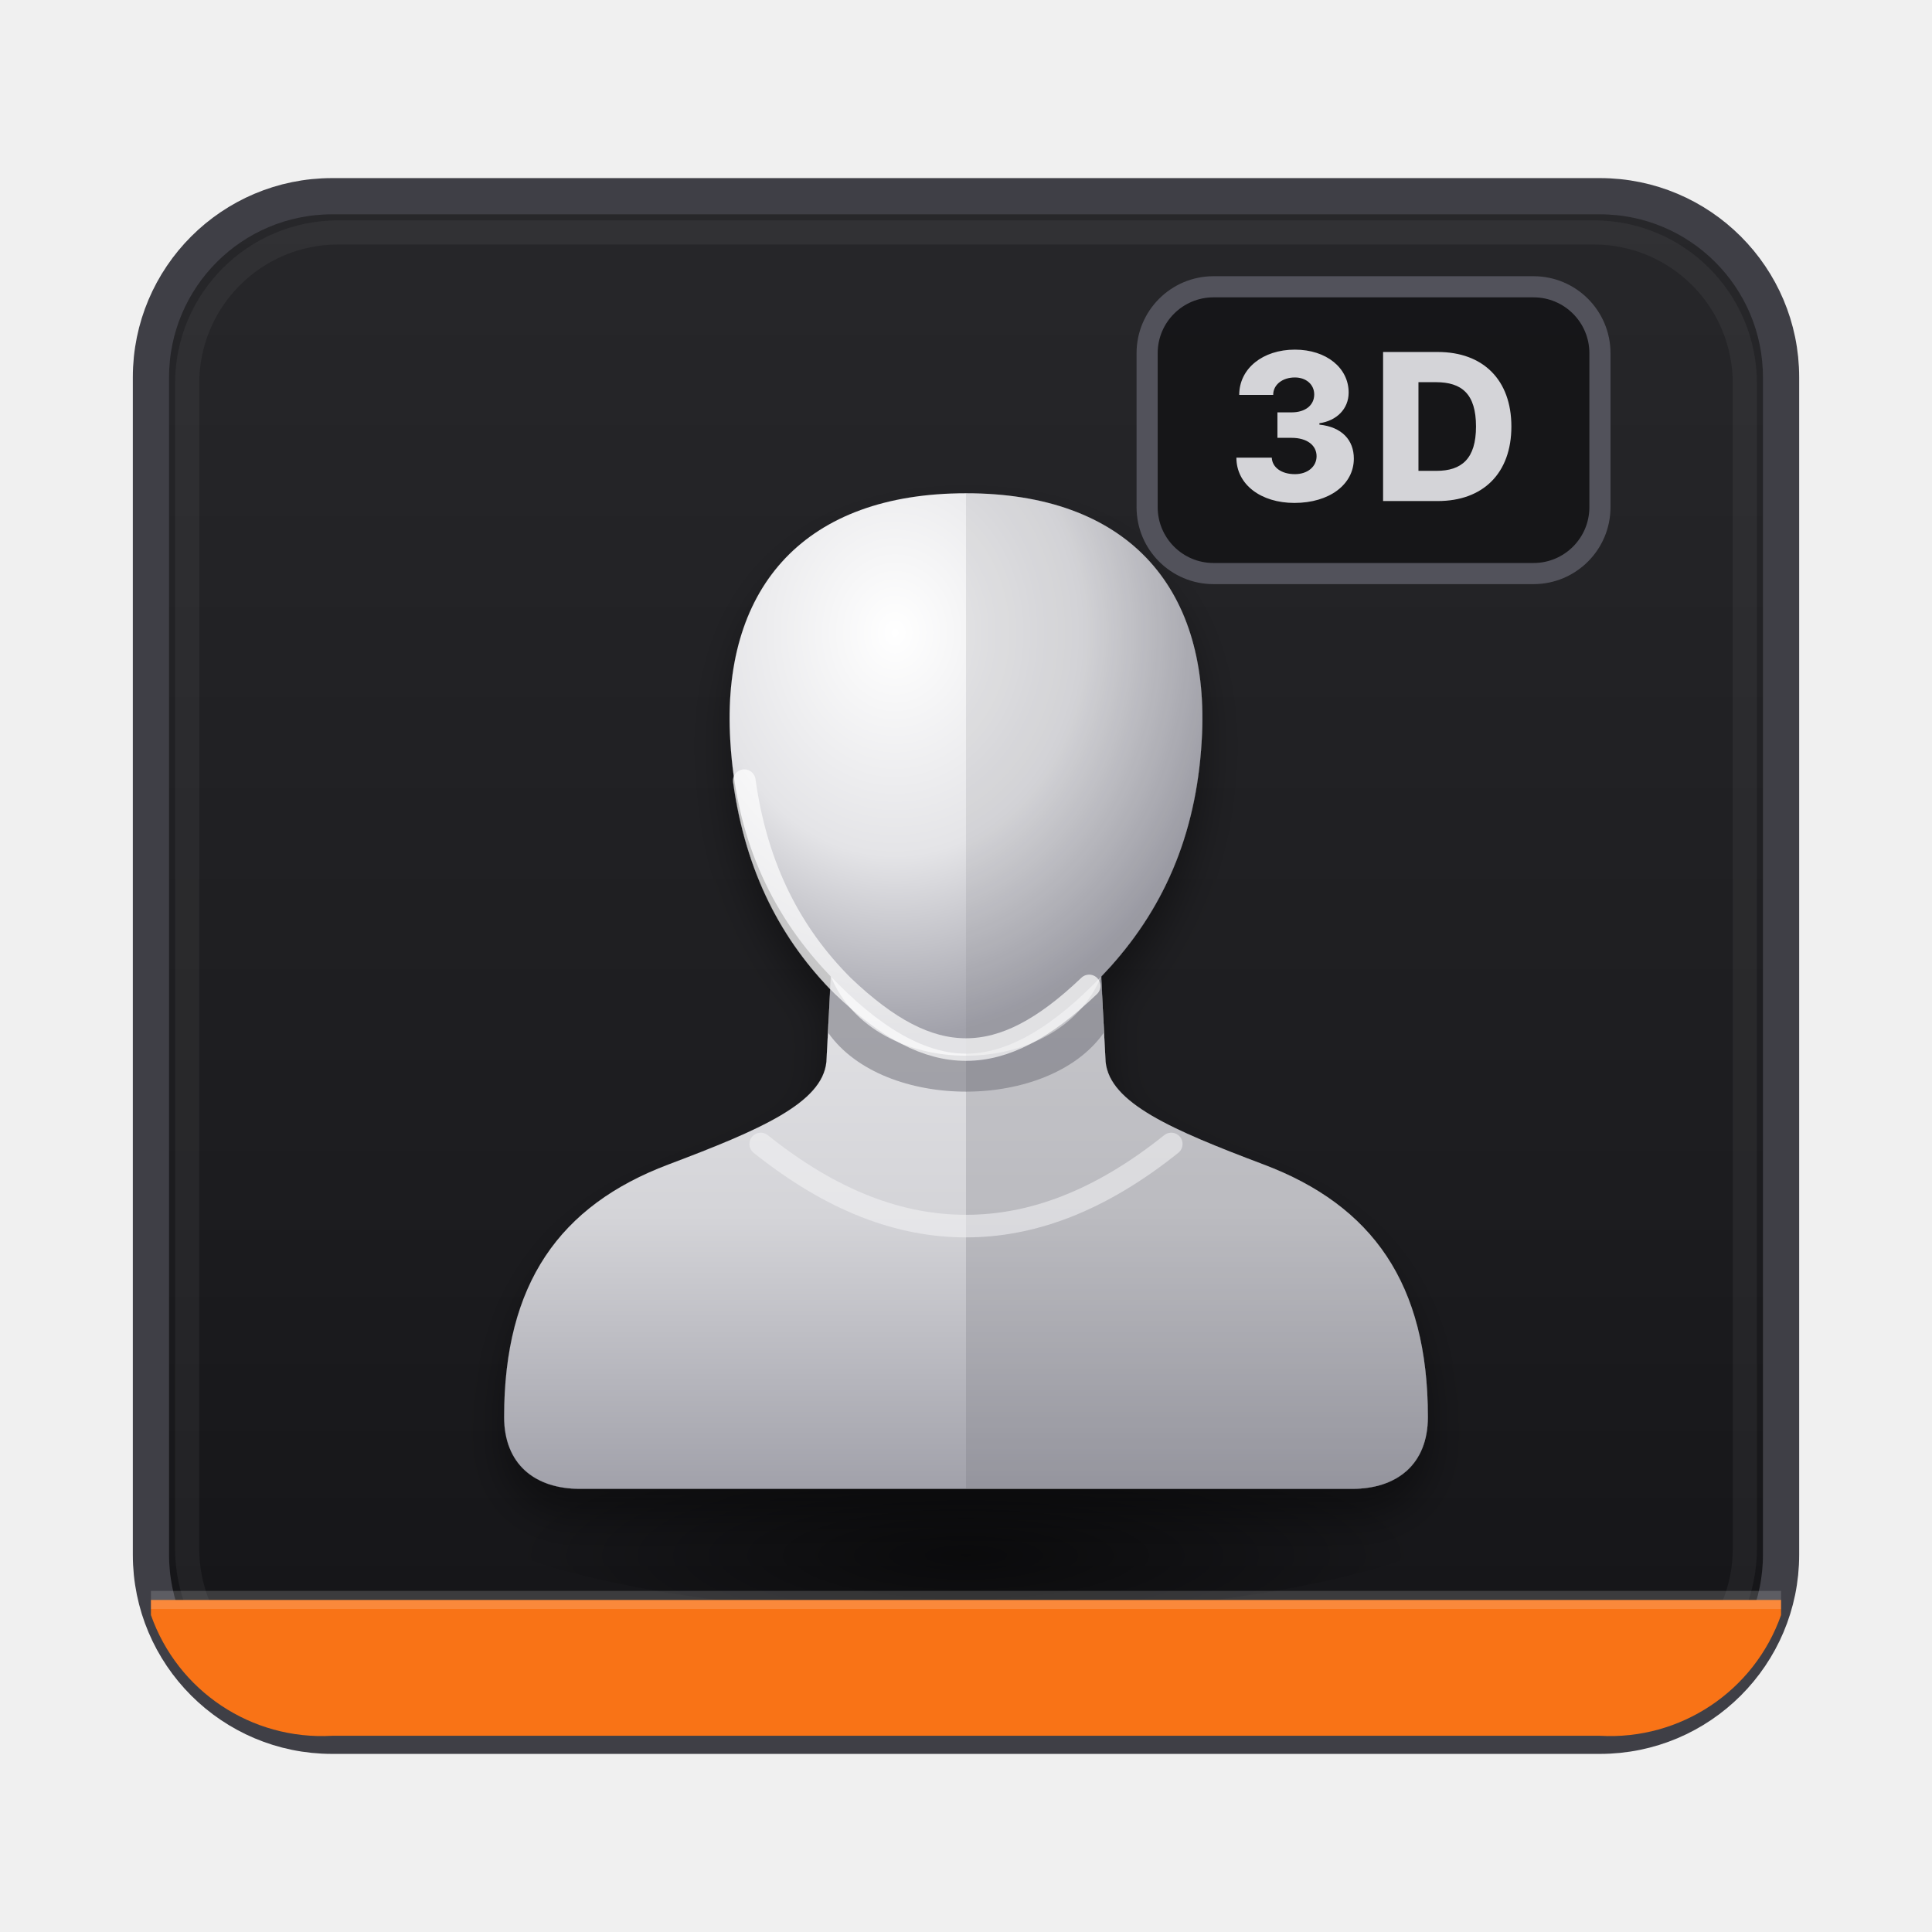
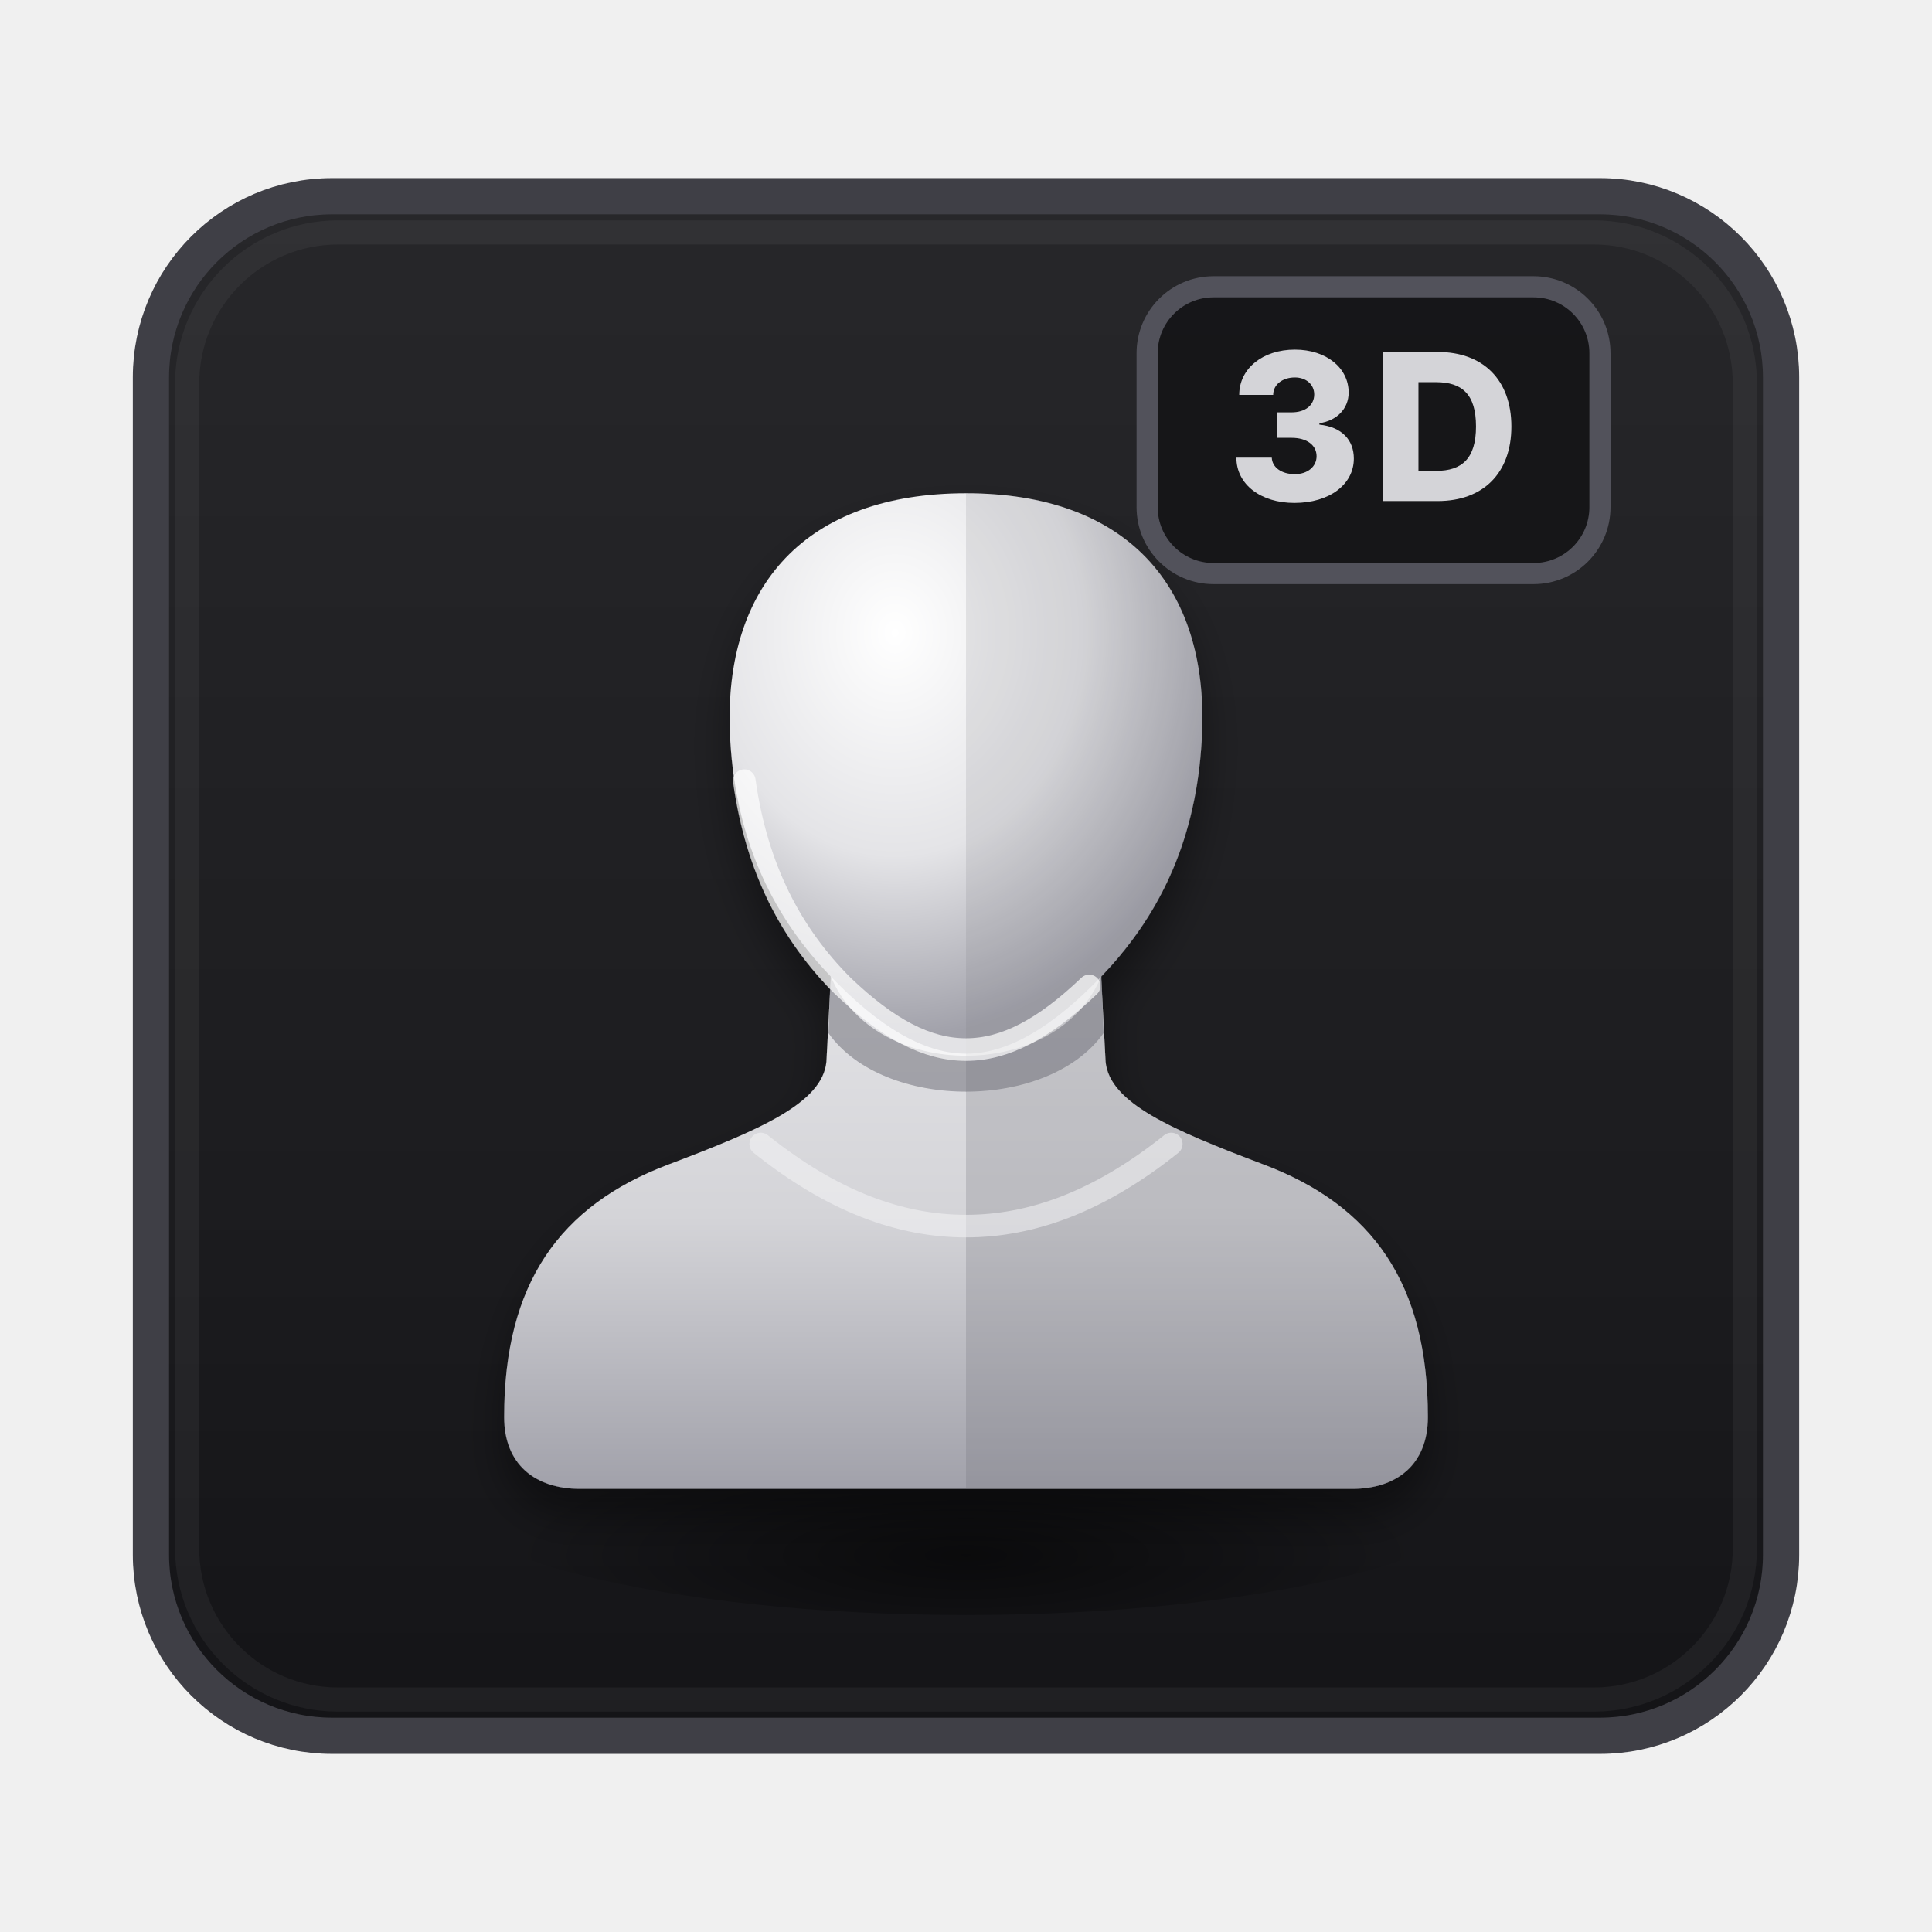
<svg xmlns="http://www.w3.org/2000/svg" viewBox="0 0 64 64" width="64" height="64">
  <defs>
    <linearGradient id="uv_bright" x1="0.15" y1="0" x2="0.85" y2="1">
      <stop offset="0%" stop-color="#FFFFFF" />
      <stop offset="55%" stop-color="#E4E4E7" />
      <stop offset="100%" stop-color="#D4D4D8" />
    </linearGradient>
    <linearGradient id="uv_mid" x1="0" y1="0" x2="0" y2="1">
      <stop offset="0%" stop-color="#E4E4E7" />
      <stop offset="50%" stop-color="#D4D4D8" />
      <stop offset="100%" stop-color="#A1A1AA" />
    </linearGradient>
    <linearGradient id="uv_slate" x1="0" y1="0" x2="0" y2="1">
      <stop offset="0%" stop-color="#D4D4D8" />
      <stop offset="100%" stop-color="#71717A" />
    </linearGradient>
    <linearGradient id="uv_dark" x1="0" y1="0" x2="0" y2="1">
      <stop offset="0%" stop-color="#71717A" />
      <stop offset="100%" stop-color="#3F3F46" />
    </linearGradient>
    <radialGradient id="uv_head_lit" cx="35%" cy="25%" r="72%">
      <stop offset="0%" stop-color="#FFFFFF" />
      <stop offset="55%" stop-color="#E4E4E7" />
      <stop offset="100%" stop-color="#A1A1AA" />
    </radialGradient>
    <radialGradient id="uv_sphere" cx="35%" cy="30%" r="68%">
      <stop offset="0%" stop-color="#FFFFFF" />
      <stop offset="48%" stop-color="#D4D4D8" />
      <stop offset="100%" stop-color="#71717A" />
    </radialGradient>
    <linearGradient id="card_bg" x1="0" y1="0" x2="0" y2="1">
      <stop offset="0%" stop-color="#27272A" />
      <stop offset="65%" stop-color="#1C1C1F" />
      <stop offset="100%" stop-color="#141417" />
    </linearGradient>
    <radialGradient id="card_floor" cx="50%" cy="78%" r="42%">
      <stop offset="0%" stop-color="#000000" stop-opacity="0.55" />
      <stop offset="100%" stop-color="#000000" stop-opacity="0" />
    </radialGradient>
    <filter id="soft_drop" x="-12%" y="-12%" width="124%" height="124%">
      <feDropShadow dx="0" dy="1.3" stdDeviation="1.0" flood-color="#000000" flood-opacity="0.40" />
    </filter>
  </defs>
  <rect x="5" y="6.5" width="54" height="51" rx="6" fill="url(#card_bg)" stroke="#3F3F46" stroke-width="1.2" />
  <rect x="6.2" y="7.7" width="51.6" height="48.6" rx="5" fill="none" stroke="#FFFFFF" stroke-opacity="0.05" stroke-width="0.8" />
  <ellipse cx="32" cy="49" rx="18" ry="4.5" fill="url(#card_floor)" />
  <g transform="translate(32, 33) scale(0.68) translate(-32, -32)" filter="url(#soft_drop)">
    <path d="M 25.5 29.5 L 25.2 35.2 C 25.0 37.2, 22.0 38.5, 17.5 40.2 C 12.2 42.2, 9.5 46.0, 9.5 52.5 C 9.5 54.8, 11.0 56.0, 13.2 56.0 L 50.8 56.0 C 53.0 56.0, 54.5 54.8, 54.5 52.5 C 54.5 46.0, 51.8 42.2, 46.5 40.2 C 42.0 38.5, 39.0 37.2, 38.8 35.2 L 38.5 29.5 Z" fill="url(#uv_mid)" />
    <path d="M 32 29.5 L 38.5 29.5 L 38.8 35.2 C 39.0 37.2, 42.0 38.5, 46.5 40.2 C 51.8 42.2, 54.5 46.0, 54.5 52.5 C 54.5 54.8, 53.0 56.0, 50.8 56.0 L 32 56.0 Z" fill="#71717A" fill-opacity="0.25" />
    <path d="M 25.4 31.0 C 27.5 36.2, 36.5 36.2, 38.6 31.0 L 38.7 33.8 C 36.0 37.6, 28.0 37.6, 25.3 33.8 Z" fill="#71717A" fill-opacity="0.55" />
    <path d="M 22.0 39.2 C 25.5 42.0, 28.8 43.2, 32 43.2 C 35.2 43.2, 38.5 42.0, 42.0 39.2" fill="none" stroke="#F4F4F5" stroke-width="1.1" stroke-opacity="0.55" stroke-linecap="round" />
    <path d="M 32 7.5 C 39.8 7.5, 43.8 12.0, 43.5 19.2 C 43.3 23.8, 41.8 27.5, 39.0 30.6 C 36.8 33.0, 34.4 34.8, 32 34.8 C 29.6 34.8, 27.2 33.0, 25.0 30.6 C 22.2 27.5, 20.7 23.8, 20.5 19.2 C 20.2 12.0, 24.2 7.5, 32 7.5 Z" fill="url(#uv_head_lit)" />
    <path d="M 32 7.5 C 39.8 7.5, 43.8 12.0, 43.5 19.2 C 43.3 23.8, 41.8 27.5, 39.0 30.6 C 36.8 33.0, 34.4 34.8, 32 34.8 Z" fill="#71717A" fill-opacity="0.16" />
    <path d="M 21.2 21.5 C 21.8 25.8, 23.5 29.0, 26.0 31.5 C 28.2 33.6, 30.1 34.6, 32 34.6 C 33.9 34.6, 35.8 33.6, 38.0 31.5" fill="none" stroke="#FFFFFF" stroke-width="1.1" stroke-opacity="0.7" stroke-linecap="round" />
  </g>
  <rect x="38" y="9.5" width="15" height="9.5" rx="2.2" fill="#141417" fill-opacity="0.86" stroke="#52525B" stroke-width="0.7" />
  <text x="45.5" y="16.6" font-family="Segoe UI, Inter, Arial, sans-serif" font-size="6.8" font-weight="800" fill="#D4D4D8" text-anchor="middle" letter-spacing="0.3">3D</text>
-   <path d="M 5 53.5 A 6 6 0 0 0 11 57.5 L 53 57.5 A 6 6 0 0 0 59 53.5 L 59 53 L 5 53 Z" fill="#F97316" />
-   <line x1="5" y1="53" x2="59" y2="53" stroke="#FFFFFF" stroke-opacity="0.16" stroke-width="0.6" />
</svg>
